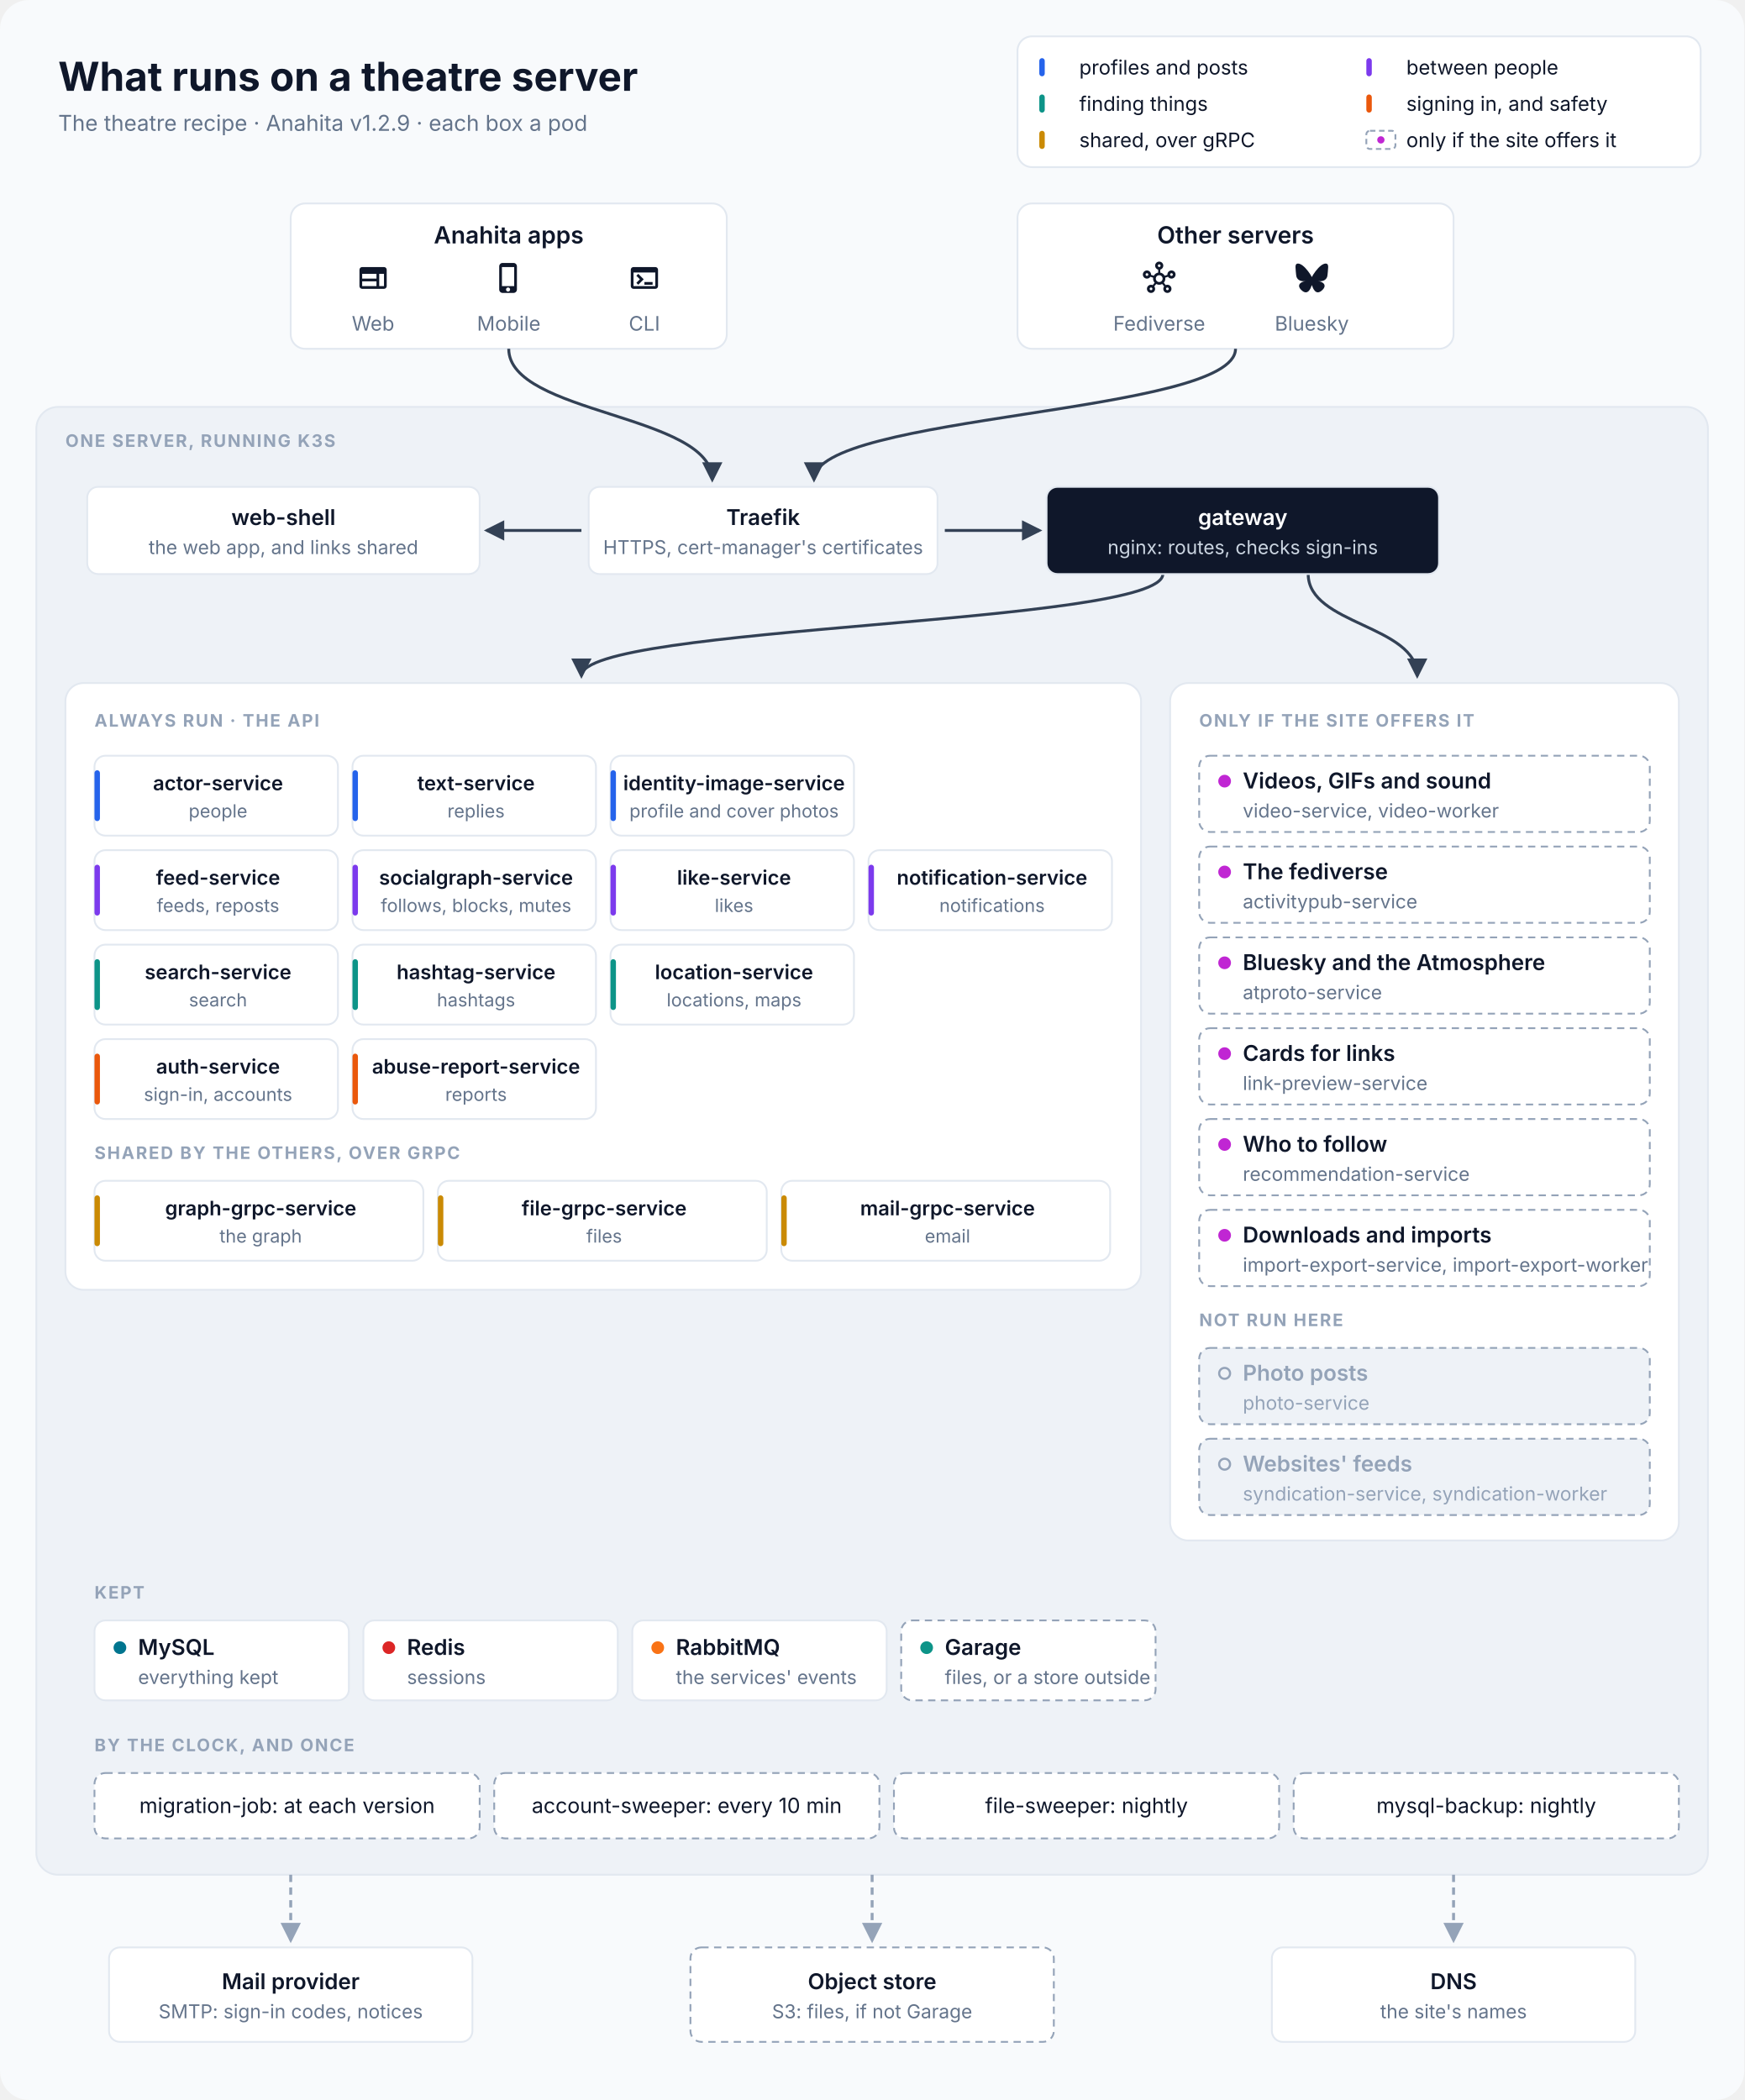
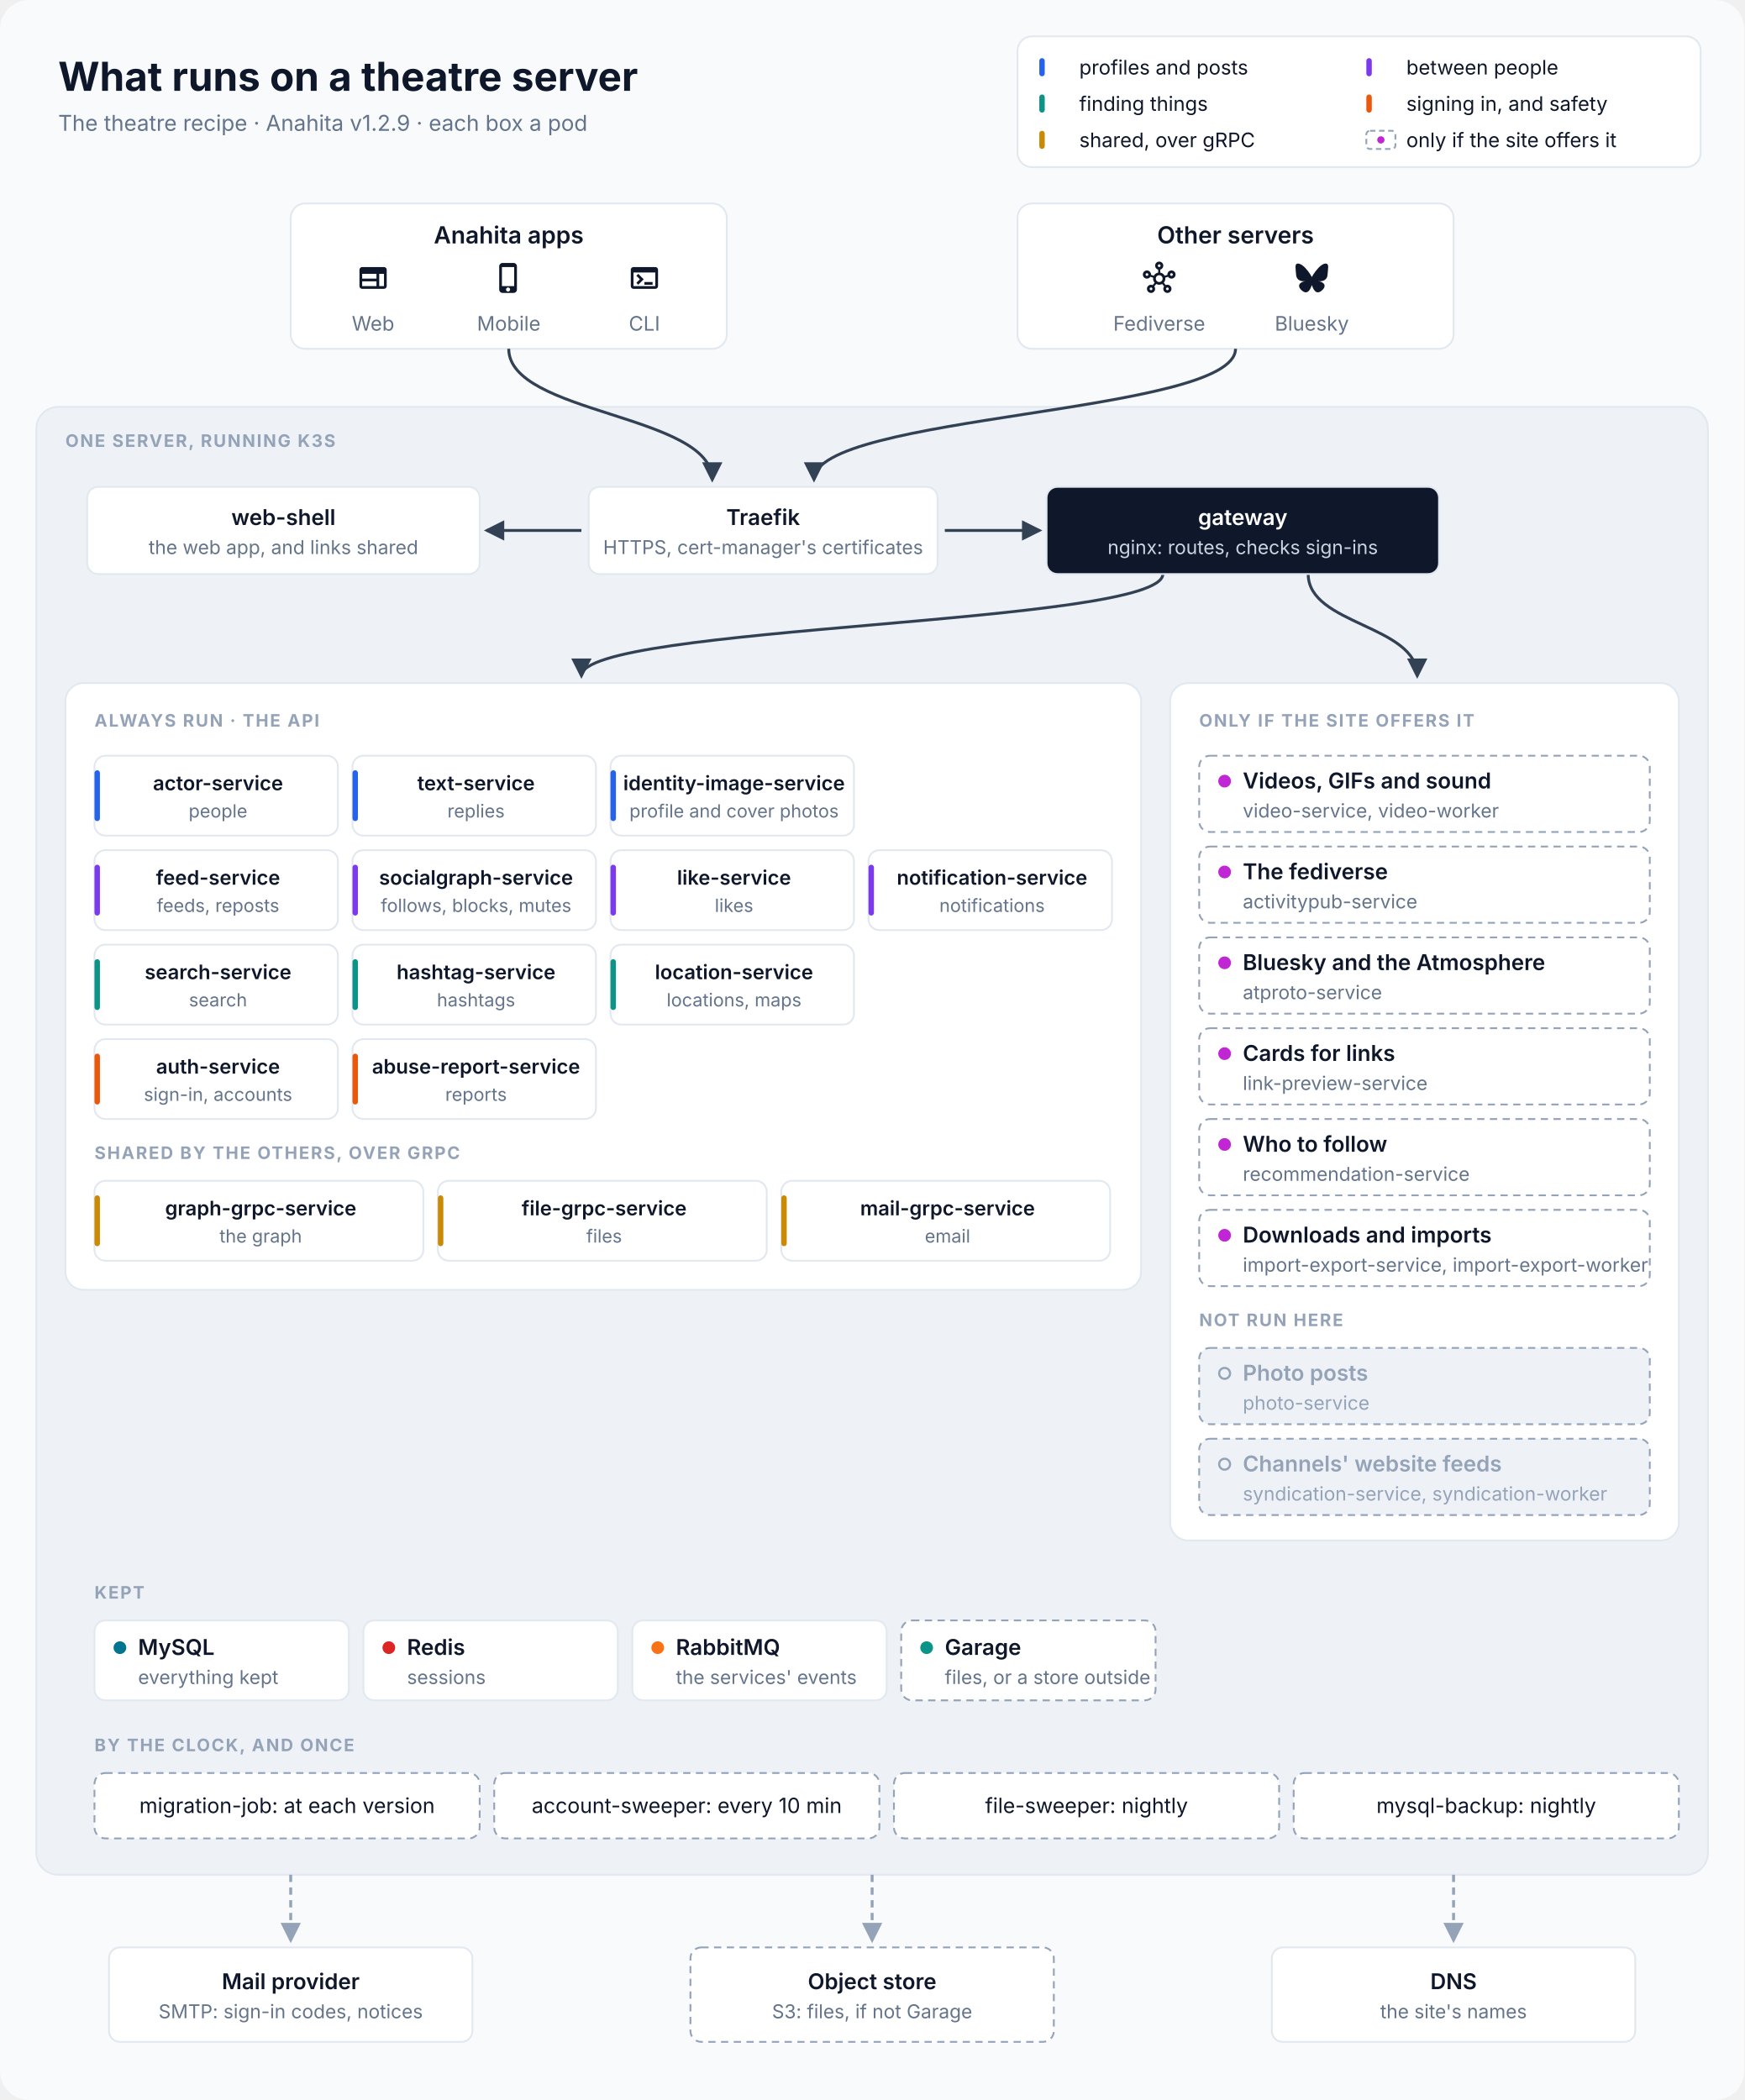
<svg xmlns="http://www.w3.org/2000/svg" viewBox="0 0 960 1156" width="960" height="1156" font-family="Inter, 'SF Pro Text', 'Segoe UI', Helvetica, Arial, sans-serif" role="img" aria-labelledby="title desc">
  <defs>
    <marker id="in" viewBox="0 0 10 10" refX="8.5" refY="5" markerWidth="7" markerHeight="7" orient="auto-start-reverse">
      <path d="M0,0 L10,5 L0,10 z" fill="#334155" />
    </marker>
    <marker id="out" viewBox="0 0 10 10" refX="8.5" refY="5" markerWidth="7" markerHeight="7" orient="auto-start-reverse">
      <path d="M0,0 L10,5 L0,10 z" fill="#94A3B8" />
    </marker>
  </defs>
  <rect width="960" height="1156" rx="16" fill="#F8FAFC" />
  <text x="32" y="50" font-size="22" fill="#0F172A" text-anchor="start" font-weight="700">What runs on a theatre server</text>
  <text x="32" y="72" font-size="12" fill="#64748B" text-anchor="start">The theatre recipe · Anahita v1.2.9 · each box a pod</text>
  <rect x="560" y="20" width="376" height="72" rx="8" fill="#FFFFFF" stroke="#E2E8F0" />
  <rect x="572" y="32" width="3" height="10" rx="1.5" fill="#2563EB" />
  <text x="594" y="41" font-size="11" fill="#0F172A" text-anchor="start">profiles and posts</text>
  <rect x="752" y="32" width="3" height="10" rx="1.5" fill="#7C3AED" />
  <text x="774" y="41" font-size="11" fill="#0F172A" text-anchor="start">between people</text>
  <rect x="572" y="52" width="3" height="10" rx="1.5" fill="#0D9488" />
  <text x="594" y="61" font-size="11" fill="#0F172A" text-anchor="start">finding things</text>
  <rect x="752" y="52" width="3" height="10" rx="1.5" fill="#EA580C" />
  <text x="774" y="61" font-size="11" fill="#0F172A" text-anchor="start">signing in, and safety</text>
  <rect x="572" y="72" width="3" height="10" rx="1.5" fill="#CA8A04" />
  <text x="594" y="81" font-size="11" fill="#0F172A" text-anchor="start">shared, over gRPC</text>
  <rect x="752" y="72" width="16" height="10" rx="2" fill="#FFFFFF" stroke="#94A3B8" stroke-dasharray="3 2" />
  <circle cx="760" cy="77" r="2" fill="#C026D3" />
  <text x="774" y="81" font-size="11" fill="#0F172A" text-anchor="start">only if the site offers it</text>
  <rect x="160" y="112" width="240" height="80" rx="8" fill="#FFFFFF" stroke="#E2E8F0" />
  <text x="280.0" y="134" font-size="13" fill="#0F172A" text-anchor="middle" font-weight="600">Anahita apps</text>
  <path transform="translate(196.333 144) scale(0.75)" d="M20 4H4c-1.1 0-1.99.9-1.99 2L2 18c0 1.1.9 2 2 2h16c1.1 0 2-.9 2-2V6c0-1.1-.9-2-2-2M4 9h10.5v3.5H4zm0 5.5h10.5V18H4zM20 18h-3.5V9H20z" fill="#0F172A" />
  <text x="205.333" y="182" font-size="11" fill="#64748B" text-anchor="middle">Web</text>
  <path transform="translate(271 144) scale(0.75)" d="M15.5 1h-8C6.12 1 5 2.12 5 3.5v17C5 21.88 6.12 23 7.5 23h8c1.38 0 2.5-1.12 2.5-2.5v-17C18 2.12 16.88 1 15.5 1m-4 21c-.83 0-1.5-.67-1.5-1.5s.67-1.5 1.5-1.5 1.5.67 1.5 1.5-.67 1.5-1.5 1.5m4.5-4H7V4h9z" fill="#0F172A" />
  <text x="280.0" y="182" font-size="11" fill="#64748B" text-anchor="middle">Mobile</text>
  <path transform="translate(345.667 144) scale(0.75)" d="M20 4H4c-1.11 0-2 .9-2 2v12c0 1.1.89 2 2 2h16c1.1 0 2-.9 2-2V6c0-1.1-.89-2-2-2m0 14H4V8h16zm-2-1h-6v-2h6zM7.5 17l-1.41-1.41L8.67 13l-2.59-2.59L7.5 9l4 4z" fill="#0F172A" />
  <text x="354.667" y="182" font-size="11" fill="#64748B" text-anchor="middle">CLI</text>
  <rect x="560" y="112" width="240" height="80" rx="8" fill="#FFFFFF" stroke="#E2E8F0" />
  <text x="680.0" y="134" font-size="13" fill="#0F172A" text-anchor="middle" font-weight="600">Other servers</text>
  <path transform="translate(629 144) scale(0.75)" d="M21 6.5c-1.66 0-3 1.34-3 3 0 .07 0 .14.01.21l-2.03.68c-.64-1.21-1.82-2.09-3.22-2.32V5.91C14.04 5.57 15 4.4 15 3c0-1.66-1.34-3-3-3S9 1.34 9 3c0 1.4.96 2.57 2.25 2.91v2.16c-1.4.23-2.58 1.11-3.22 2.32l-2.04-.68C6 9.64 6 9.57 6 9.5c0-1.66-1.34-3-3-3s-3 1.34-3 3 1.34 3 3 3c1.06 0 1.98-.55 2.52-1.37l2.03.68c-.2 1.29.17 2.66 1.09 3.69l-1.41 1.77Q6.66 17 6 17c-1.66 0-3 1.34-3 3s1.34 3 3 3 3-1.34 3-3c0-.68-.22-1.3-.6-1.8l1.41-1.77c1.36.76 3.02.75 4.37 0l1.41 1.77c-.37.5-.59 1.12-.59 1.8 0 1.66 1.34 3 3 3s3-1.34 3-3-1.34-3-3-3c-.44 0-.85.09-1.23.26l-1.41-1.77c.93-1.04 1.29-2.4 1.09-3.69l2.03-.68c.53.82 1.46 1.37 2.52 1.37 1.66 0 3-1.34 3-3S22.66 6.5 21 6.5m-18 4c-.55 0-1-.45-1-1s.45-1 1-1 1 .45 1 1-.45 1-1 1M6 21c-.55 0-1-.45-1-1s.45-1 1-1 1 .45 1 1-.45 1-1 1m5-18c0-.55.45-1 1-1s1 .45 1 1-.45 1-1 1-1-.45-1-1m1 12c-1.38 0-2.5-1.12-2.5-2.5S10.62 10 12 10s2.5 1.12 2.5 2.5S13.38 15 12 15m6 4c.55 0 1 .45 1 1s-.45 1-1 1-1-.45-1-1 .45-1 1-1m3-8.5c-.55 0-1-.45-1-1s.45-1 1-1 1 .45 1 1-.45 1-1 1" fill="#0F172A" />
  <text x="638.0" y="182" font-size="11" fill="#64748B" text-anchor="middle">Fediverse</text>
  <path transform="translate(713 144) scale(0.75)" d="M5.202 2.857C7.954 4.922 10.913 9.11 12 11.358c1.087-2.247 4.046-6.436 6.798-8.501C20.783 1.366 24 .213 24 3.883c0 .732-.42 6.156-.667 7.037-.856 3.061-3.978 3.842-6.755 3.37 4.854.826 6.089 3.562 3.422 6.299-5.065 5.196-7.28-1.304-7.847-2.97-.104-.305-.152-.448-.153-.327 0-.121-.05.022-.153.327-.568 1.666-2.782 8.166-7.847 2.97-2.667-2.737-1.432-5.473 3.422-6.3-2.777.473-5.899-.308-6.755-3.369C.42 10.04 0 4.615 0 3.883c0-3.67 3.217-2.517 5.202-1.026" fill="#0F172A" />
  <text x="722.0" y="182" font-size="11" fill="#64748B" text-anchor="middle">Bluesky</text>
  <rect x="20" y="224" width="920" height="808" rx="12" fill="#EEF2F7" stroke="#E2E8F0" />
  <text x="36" y="246" font-size="9.5" fill="#94A3B8" text-anchor="start" font-weight="700" letter-spacing="0.8">ONE SERVER, RUNNING K3S</text>
  <path d="M280 192 C280 228 392 228 392 264" stroke="#334155" stroke-width="1.6" fill="none" marker-end="url(#in)" />
  <path d="M680 192 C680 228 448 228 448 264" stroke="#334155" stroke-width="1.6" fill="none" marker-end="url(#in)" />
  <path d="M320 292 L268 292" stroke="#334155" stroke-width="1.6" fill="none" marker-end="url(#in)" />
  <path d="M520 292 L572 292" stroke="#334155" stroke-width="1.6" fill="none" marker-end="url(#in)" />
  <path d="M640 316 C640 344 320 344 320 372" stroke="#334155" stroke-width="1.6" fill="none" marker-end="url(#in)" />
  <path d="M720 316 C720 344 780 344 780 372" stroke="#334155" stroke-width="1.6" fill="none" marker-end="url(#in)" />
  <rect x="48" y="268" width="216" height="48" rx="6" fill="#FFFFFF" stroke="#E2E8F0" />
  <text x="156.0" y="289.0" font-size="12" fill="#0F172A" text-anchor="middle" font-weight="600">web-shell</text>
  <text x="156.0" y="305.0" font-size="10.5" fill="#64748B" text-anchor="middle">the web app, and links shared</text>
  <rect x="324" y="268" width="192" height="48" rx="6" fill="#FFFFFF" stroke="#E2E8F0" />
  <text x="420.0" y="289.0" font-size="12" fill="#0F172A" text-anchor="middle" font-weight="600">Traefik</text>
  <text x="420.0" y="305.0" font-size="10.5" fill="#64748B" text-anchor="middle">HTTPS, cert-manager's certificates</text>
  <rect x="576" y="268" width="216" height="48" rx="6" fill="#0F172A" stroke="#E2E8F0" />
  <text x="684.0" y="289.0" font-size="12" fill="#FFFFFF" text-anchor="middle" font-weight="600">gateway</text>
  <text x="684.0" y="305.0" font-size="10.5" fill="#CBD5E1" text-anchor="middle">nginx: routes, checks sign-ins</text>
  <rect x="36" y="376" width="592" height="334" rx="10" fill="#FFFFFF" stroke="#E2E8F0" />
  <text x="52" y="400" font-size="9.5" fill="#94A3B8" text-anchor="start" font-weight="700" letter-spacing="0.8">ALWAYS RUN · THE API</text>
  <rect x="52" y="416" width="134" height="44" rx="6" fill="#FFFFFF" stroke="#E2E8F0" />
  <rect x="52" y="424" width="3" height="28" rx="1.5" fill="#2563EB" />
  <text x="120.0" y="435" font-size="11" fill="#0F172A" text-anchor="middle" font-weight="600">actor-service</text>
  <text x="120.0" y="450" font-size="10" fill="#64748B" text-anchor="middle">people</text>
  <rect x="194" y="416" width="134" height="44" rx="6" fill="#FFFFFF" stroke="#E2E8F0" />
  <rect x="194" y="424" width="3" height="28" rx="1.5" fill="#2563EB" />
  <text x="262.0" y="435" font-size="11" fill="#0F172A" text-anchor="middle" font-weight="600">text-service</text>
  <text x="262.0" y="450" font-size="10" fill="#64748B" text-anchor="middle">replies</text>
  <rect x="336" y="416" width="134" height="44" rx="6" fill="#FFFFFF" stroke="#E2E8F0" />
  <rect x="336" y="424" width="3" height="28" rx="1.5" fill="#2563EB" />
  <text x="404.0" y="435" font-size="11" fill="#0F172A" text-anchor="middle" font-weight="600">identity-image-service</text>
  <text x="404.0" y="450" font-size="10" fill="#64748B" text-anchor="middle">profile and cover photos</text>
  <rect x="52" y="468" width="134" height="44" rx="6" fill="#FFFFFF" stroke="#E2E8F0" />
  <rect x="52" y="476" width="3" height="28" rx="1.5" fill="#7C3AED" />
  <text x="120.0" y="487" font-size="11" fill="#0F172A" text-anchor="middle" font-weight="600">feed-service</text>
  <text x="120.0" y="502" font-size="10" fill="#64748B" text-anchor="middle">feeds, reposts</text>
  <rect x="194" y="468" width="134" height="44" rx="6" fill="#FFFFFF" stroke="#E2E8F0" />
  <rect x="194" y="476" width="3" height="28" rx="1.5" fill="#7C3AED" />
  <text x="262.0" y="487" font-size="11" fill="#0F172A" text-anchor="middle" font-weight="600">socialgraph-service</text>
  <text x="262.0" y="502" font-size="10" fill="#64748B" text-anchor="middle">follows, blocks, mutes</text>
  <rect x="336" y="468" width="134" height="44" rx="6" fill="#FFFFFF" stroke="#E2E8F0" />
  <rect x="336" y="476" width="3" height="28" rx="1.5" fill="#7C3AED" />
  <text x="404.0" y="487" font-size="11" fill="#0F172A" text-anchor="middle" font-weight="600">like-service</text>
  <text x="404.0" y="502" font-size="10" fill="#64748B" text-anchor="middle">likes</text>
  <rect x="478" y="468" width="134" height="44" rx="6" fill="#FFFFFF" stroke="#E2E8F0" />
  <rect x="478" y="476" width="3" height="28" rx="1.5" fill="#7C3AED" />
  <text x="546.0" y="487" font-size="11" fill="#0F172A" text-anchor="middle" font-weight="600">notification-service</text>
  <text x="546.0" y="502" font-size="10" fill="#64748B" text-anchor="middle">notifications</text>
  <rect x="52" y="520" width="134" height="44" rx="6" fill="#FFFFFF" stroke="#E2E8F0" />
  <rect x="52" y="528" width="3" height="28" rx="1.5" fill="#0D9488" />
  <text x="120.0" y="539" font-size="11" fill="#0F172A" text-anchor="middle" font-weight="600">search-service</text>
  <text x="120.0" y="554" font-size="10" fill="#64748B" text-anchor="middle">search</text>
  <rect x="194" y="520" width="134" height="44" rx="6" fill="#FFFFFF" stroke="#E2E8F0" />
  <rect x="194" y="528" width="3" height="28" rx="1.5" fill="#0D9488" />
  <text x="262.0" y="539" font-size="11" fill="#0F172A" text-anchor="middle" font-weight="600">hashtag-service</text>
  <text x="262.0" y="554" font-size="10" fill="#64748B" text-anchor="middle">hashtags</text>
  <rect x="336" y="520" width="134" height="44" rx="6" fill="#FFFFFF" stroke="#E2E8F0" />
  <rect x="336" y="528" width="3" height="28" rx="1.5" fill="#0D9488" />
  <text x="404.0" y="539" font-size="11" fill="#0F172A" text-anchor="middle" font-weight="600">location-service</text>
  <text x="404.0" y="554" font-size="10" fill="#64748B" text-anchor="middle">locations, maps</text>
  <rect x="52" y="572" width="134" height="44" rx="6" fill="#FFFFFF" stroke="#E2E8F0" />
  <rect x="52" y="580" width="3" height="28" rx="1.5" fill="#EA580C" />
  <text x="120.0" y="591" font-size="11" fill="#0F172A" text-anchor="middle" font-weight="600">auth-service</text>
  <text x="120.0" y="606" font-size="10" fill="#64748B" text-anchor="middle">sign-in, accounts</text>
  <rect x="194" y="572" width="134" height="44" rx="6" fill="#FFFFFF" stroke="#E2E8F0" />
  <rect x="194" y="580" width="3" height="28" rx="1.5" fill="#EA580C" />
  <text x="262.0" y="591" font-size="11" fill="#0F172A" text-anchor="middle" font-weight="600">abuse-report-service</text>
  <text x="262.0" y="606" font-size="10" fill="#64748B" text-anchor="middle">reports</text>
  <text x="52" y="638" font-size="9.5" fill="#94A3B8" text-anchor="start" font-weight="700" letter-spacing="0.8">SHARED BY THE OTHERS, OVER GRPC</text>
  <rect x="52" y="650" width="181" height="44" rx="6" fill="#FFFFFF" stroke="#E2E8F0" />
  <rect x="52" y="658" width="3" height="28" rx="1.5" fill="#CA8A04" />
  <text x="143.5" y="669" font-size="11" fill="#0F172A" text-anchor="middle" font-weight="600">graph-grpc-service</text>
  <text x="143.5" y="684" font-size="10" fill="#64748B" text-anchor="middle">the graph</text>
  <rect x="241" y="650" width="181" height="44" rx="6" fill="#FFFFFF" stroke="#E2E8F0" />
  <rect x="241" y="658" width="3" height="28" rx="1.5" fill="#CA8A04" />
  <text x="332.5" y="669" font-size="11" fill="#0F172A" text-anchor="middle" font-weight="600">file-grpc-service</text>
  <text x="332.5" y="684" font-size="10" fill="#64748B" text-anchor="middle">files</text>
  <rect x="430" y="650" width="181" height="44" rx="6" fill="#FFFFFF" stroke="#E2E8F0" />
  <rect x="430" y="658" width="3" height="28" rx="1.5" fill="#CA8A04" />
  <text x="521.5" y="669" font-size="11" fill="#0F172A" text-anchor="middle" font-weight="600">mail-grpc-service</text>
  <text x="521.5" y="684" font-size="10" fill="#64748B" text-anchor="middle">email</text>
  <rect x="644" y="376" width="280" height="472" rx="10" fill="#FFFFFF" stroke="#E2E8F0" />
  <text x="660" y="400" font-size="9.5" fill="#94A3B8" text-anchor="start" font-weight="700" letter-spacing="0.8">ONLY IF THE SITE OFFERS IT</text>
  <rect x="660" y="416" width="248" height="42" rx="6" fill="#FFFFFF" stroke="#94A3B8" stroke-dasharray="4 3" />
  <circle cx="674" cy="430.0" r="3.5" fill="#C026D3" />
  <text x="684" y="434.0" font-size="12" fill="#0F172A" text-anchor="start" font-weight="600">Videos, GIFs and sound</text>
  <text x="684" y="450.0" font-size="10.5" fill="#64748B" text-anchor="start">video-service, video-worker</text>
  <rect x="660" y="466" width="248" height="42" rx="6" fill="#FFFFFF" stroke="#94A3B8" stroke-dasharray="4 3" />
  <circle cx="674" cy="480.0" r="3.5" fill="#C026D3" />
  <text x="684" y="484.0" font-size="12" fill="#0F172A" text-anchor="start" font-weight="600">The fediverse</text>
  <text x="684" y="500.0" font-size="10.5" fill="#64748B" text-anchor="start">activitypub-service</text>
  <rect x="660" y="516" width="248" height="42" rx="6" fill="#FFFFFF" stroke="#94A3B8" stroke-dasharray="4 3" />
  <circle cx="674" cy="530.0" r="3.5" fill="#C026D3" />
  <text x="684" y="534.0" font-size="12" fill="#0F172A" text-anchor="start" font-weight="600">Bluesky and the Atmosphere</text>
  <text x="684" y="550.0" font-size="10.5" fill="#64748B" text-anchor="start">atproto-service</text>
  <rect x="660" y="566" width="248" height="42" rx="6" fill="#FFFFFF" stroke="#94A3B8" stroke-dasharray="4 3" />
  <circle cx="674" cy="580.0" r="3.5" fill="#C026D3" />
  <text x="684" y="584.0" font-size="12" fill="#0F172A" text-anchor="start" font-weight="600">Cards for links</text>
  <text x="684" y="600.0" font-size="10.5" fill="#64748B" text-anchor="start">link-preview-service</text>
  <rect x="660" y="616" width="248" height="42" rx="6" fill="#FFFFFF" stroke="#94A3B8" stroke-dasharray="4 3" />
  <circle cx="674" cy="630.0" r="3.5" fill="#C026D3" />
  <text x="684" y="634.0" font-size="12" fill="#0F172A" text-anchor="start" font-weight="600">Who to follow</text>
  <text x="684" y="650.0" font-size="10.5" fill="#64748B" text-anchor="start">recommendation-service</text>
  <rect x="660" y="666" width="248" height="42" rx="6" fill="#FFFFFF" stroke="#94A3B8" stroke-dasharray="4 3" />
  <circle cx="674" cy="680.0" r="3.5" fill="#C026D3" />
  <text x="684" y="684.0" font-size="12" fill="#0F172A" text-anchor="start" font-weight="600">Downloads and imports</text>
  <text x="684" y="700.0" font-size="10.5" fill="#64748B" text-anchor="start">import-export-service, import-export-worker</text>
  <text x="660" y="730" font-size="9.5" fill="#94A3B8" text-anchor="start" font-weight="700" letter-spacing="0.8">NOT RUN HERE</text>
  <rect x="660" y="742" width="248" height="42" rx="6" fill="#EEF2F7" stroke="#94A3B8" stroke-dasharray="4 3" />
  <circle cx="674" cy="756.0" r="3" fill="none" stroke="#94A3B8" stroke-width="1.2" />
  <text x="684" y="760.0" font-size="12" fill="#94A3B8" text-anchor="start" font-weight="600">Photo posts</text>
  <text x="684" y="776.0" font-size="10.5" fill="#94A3B8" text-anchor="start">photo-service</text>
  <rect x="660" y="792" width="248" height="42" rx="6" fill="#EEF2F7" stroke="#94A3B8" stroke-dasharray="4 3" />
  <circle cx="674" cy="806.0" r="3" fill="none" stroke="#94A3B8" stroke-width="1.2" />
-   <text x="684" y="810.0" font-size="12" fill="#94A3B8" text-anchor="start" font-weight="600">Websites' feeds</text>
+   <text x="684" y="810.0" font-size="12" fill="#94A3B8" text-anchor="start" font-weight="600">Channels' website feeds</text>
  <text x="684" y="826.0" font-size="10.5" fill="#94A3B8" text-anchor="start">syndication-service, syndication-worker</text>
  <text x="52" y="880" font-size="9.5" fill="#94A3B8" text-anchor="start" font-weight="700" letter-spacing="0.8">KEPT</text>
  <rect x="52" y="892" width="140" height="44" rx="6" fill="#FFFFFF" stroke="#E2E8F0" />
  <circle cx="66" cy="907.0" r="3.5" fill="#00758F" />
  <text x="76" y="911.0" font-size="12" fill="#0F172A" text-anchor="start" font-weight="600">MySQL</text>
  <text x="76" y="927.0" font-size="10.5" fill="#64748B" text-anchor="start">everything kept</text>
  <rect x="200" y="892" width="140" height="44" rx="6" fill="#FFFFFF" stroke="#E2E8F0" />
  <circle cx="214" cy="907.0" r="3.5" fill="#DC2626" />
  <text x="224" y="911.0" font-size="12" fill="#0F172A" text-anchor="start" font-weight="600">Redis</text>
  <text x="224" y="927.0" font-size="10.5" fill="#64748B" text-anchor="start">sessions</text>
  <rect x="348" y="892" width="140" height="44" rx="6" fill="#FFFFFF" stroke="#E2E8F0" />
  <circle cx="362" cy="907.0" r="3.5" fill="#F97316" />
  <text x="372" y="911.0" font-size="12" fill="#0F172A" text-anchor="start" font-weight="600">RabbitMQ</text>
  <text x="372" y="927.0" font-size="10.5" fill="#64748B" text-anchor="start">the services' events</text>
  <rect x="496" y="892" width="140" height="44" rx="6" fill="#FFFFFF" stroke="#94A3B8" stroke-dasharray="4 3" />
  <circle cx="510" cy="907.0" r="3.5" fill="#0D9488" />
  <text x="520" y="911.0" font-size="12" fill="#0F172A" text-anchor="start" font-weight="600">Garage</text>
  <text x="520" y="927.0" font-size="10.5" fill="#64748B" text-anchor="start">files, or a store outside</text>
  <text x="52" y="964" font-size="9.5" fill="#94A3B8" text-anchor="start" font-weight="700" letter-spacing="0.8">BY THE CLOCK, AND ONCE</text>
  <rect x="52" y="976" width="212" height="36" rx="6" fill="#FFFFFF" stroke="#94A3B8" stroke-dasharray="4 3" />
  <text x="158" y="998" font-size="11.5" fill="#0F172A" text-anchor="middle">migration-job: at each version</text>
  <rect x="272" y="976" width="212" height="36" rx="6" fill="#FFFFFF" stroke="#94A3B8" stroke-dasharray="4 3" />
  <text x="378" y="998" font-size="11.5" fill="#0F172A" text-anchor="middle">account-sweeper: every 10 min</text>
  <rect x="492" y="976" width="212" height="36" rx="6" fill="#FFFFFF" stroke="#94A3B8" stroke-dasharray="4 3" />
  <text x="598" y="998" font-size="11.5" fill="#0F172A" text-anchor="middle">file-sweeper: nightly</text>
  <rect x="712" y="976" width="212" height="36" rx="6" fill="#FFFFFF" stroke="#94A3B8" stroke-dasharray="4 3" />
  <text x="818" y="998" font-size="11.5" fill="#0F172A" text-anchor="middle">mysql-backup: nightly</text>
  <path d="M160 1032 L160 1068" stroke="#94A3B8" stroke-width="1.6" fill="none" stroke-dasharray="4 3" marker-end="url(#out)" />
  <path d="M480 1032 L480 1068" stroke="#94A3B8" stroke-width="1.6" fill="none" stroke-dasharray="4 3" marker-end="url(#out)" />
  <path d="M800 1032 L800 1068" stroke="#94A3B8" stroke-width="1.6" fill="none" stroke-dasharray="4 3" marker-end="url(#out)" />
  <rect x="60" y="1072" width="200" height="52" rx="6" fill="#FFFFFF" stroke="#E2E8F0" />
  <text x="160.0" y="1095.0" font-size="12" fill="#0F172A" text-anchor="middle" font-weight="600">Mail provider</text>
  <text x="160.0" y="1111.0" font-size="10.5" fill="#64748B" text-anchor="middle">SMTP: sign-in codes, notices</text>
  <rect x="380" y="1072" width="200" height="52" rx="6" fill="#FFFFFF" stroke="#94A3B8" stroke-dasharray="4 3" />
  <text x="480.0" y="1095.0" font-size="12" fill="#0F172A" text-anchor="middle" font-weight="600">Object store</text>
  <text x="480.0" y="1111.0" font-size="10.5" fill="#64748B" text-anchor="middle">S3: files, if not Garage</text>
  <rect x="700" y="1072" width="200" height="52" rx="6" fill="#FFFFFF" stroke="#E2E8F0" />
  <text x="800.0" y="1095.0" font-size="12" fill="#0F172A" text-anchor="middle" font-weight="600">DNS</text>
  <text x="800.0" y="1111.0" font-size="10.5" fill="#64748B" text-anchor="middle">the site's names</text>
</svg>
